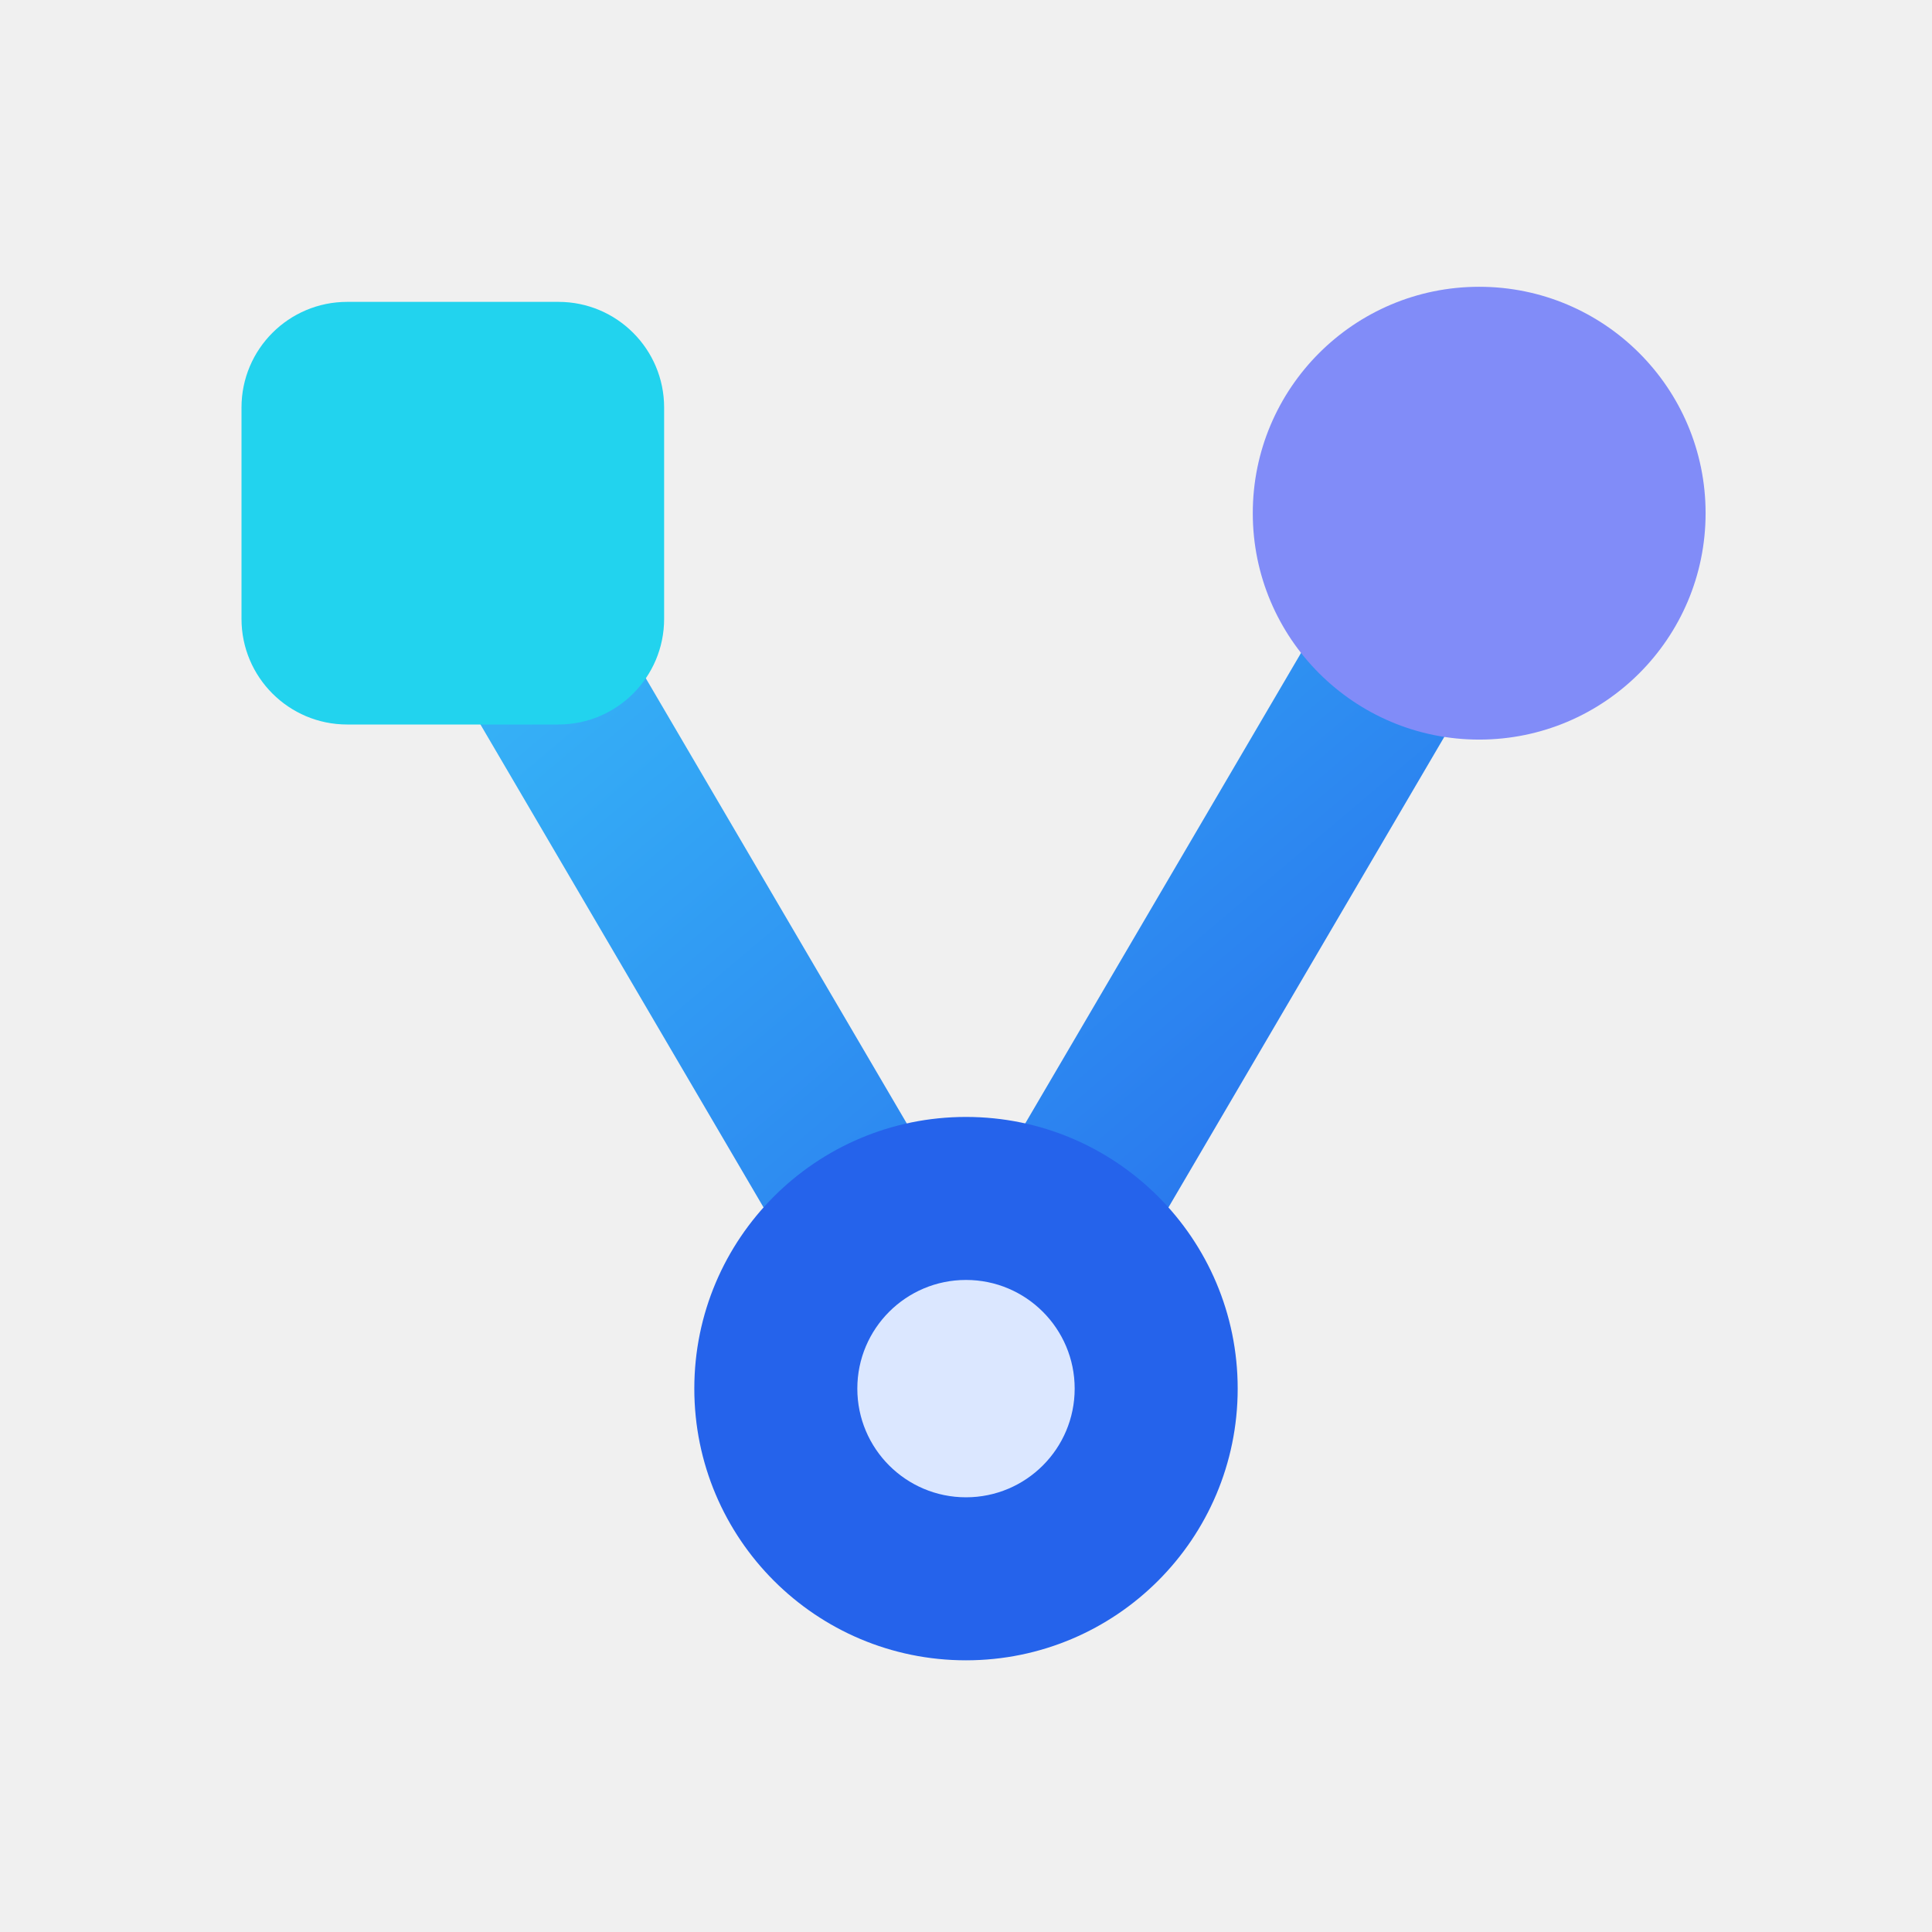
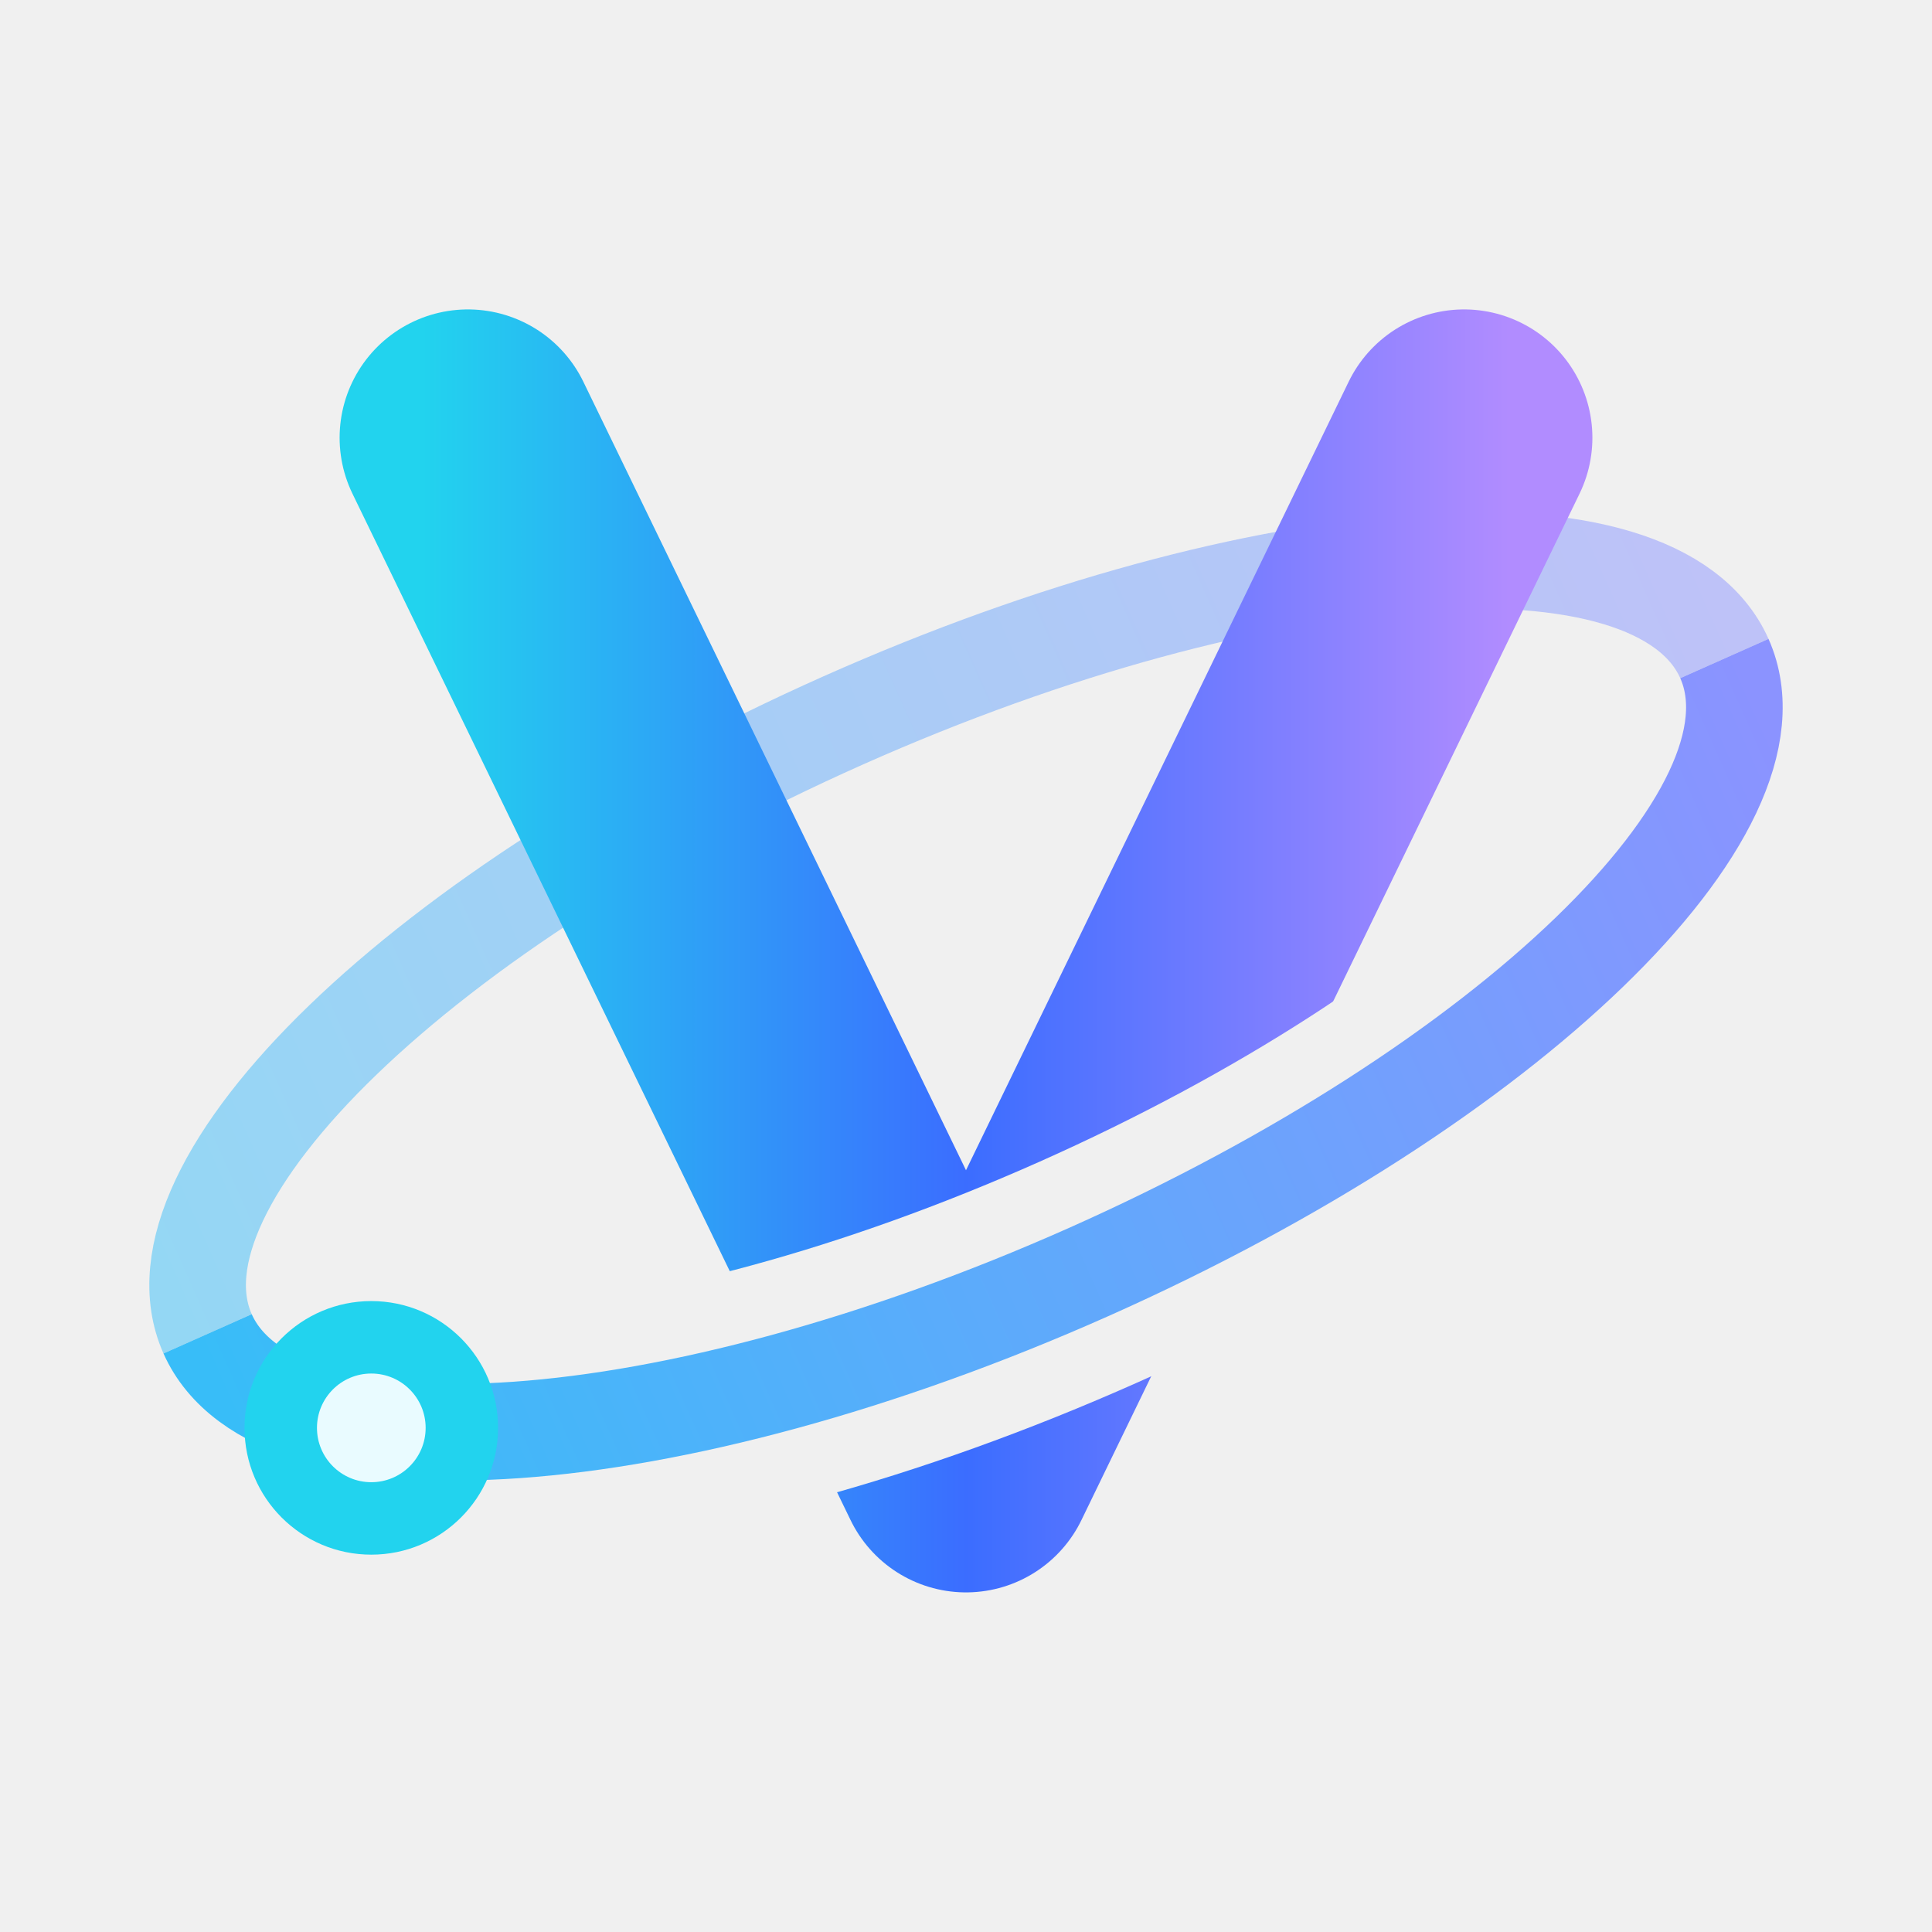
<svg xmlns="http://www.w3.org/2000/svg" viewBox="0 0 64 64" role="img" aria-label="Valence">
  <defs>
-     <linearGradient id="v" x1="0" y1="0" x2="1" y2="1">
+     <linearGradient id="vl-v" x1="14" y1="0" x2="50" y2="0" gradientUnits="userSpaceOnUse">
+       <stop offset="0" stop-color="#22d3ee" />
+       <stop offset=".5" stop-color="#3b6dff" />
+       <stop offset="1" stop-color="#b18cff" />
+     </linearGradient>
+     <linearGradient id="vl-o" x1="4" y1="0" x2="60" y2="0" gradientUnits="userSpaceOnUse">
      <stop offset="0" stop-color="#38bdf8" />
-       <stop offset="1" stop-color="#2563eb" />
+       <stop offset="1" stop-color="#8b93ff" />
    </linearGradient>
+     <mask id="vl-gap" maskUnits="userSpaceOnUse" x="0" y="0" width="64" height="64">
+       <rect width="64" height="64" fill="#fff" />
+       <path d="M4.5 33A27.5 10 0 0 0 59.5 33" transform="rotate(-24 32 33)" fill="none" stroke="#000" stroke-width="8" />
+     </mask>
  </defs>
-   <path d="M15 17 L32 46 L49 17" fill="none" stroke="url(#v)" stroke-width="5.5" stroke-linecap="round" stroke-linejoin="round" />
-   <rect x="8" y="10" width="14" height="14" rx="3.5" fill="#22d3ee" />
-   <circle cx="49" cy="17" r="7.5" fill="#818cf8" />
-   <circle cx="32" cy="46" r="9" fill="#2563eb" />
-   <circle cx="32" cy="46" r="3.6" fill="#dbe7ff" />
+   <path d="M4.5 33A27.5 10 0 0 1 59.5 33" transform="rotate(-24 32 33)" fill="none" stroke="url(#vl-o)" stroke-width="3.2" opacity=".5" />
+   <path d="M15.5 14.5L32 48.5L48.5 14.5" fill="none" stroke="url(#vl-v)" stroke-width="8.5" stroke-linecap="round" stroke-linejoin="round" mask="url(#vl-gap)" />
+   <path d="M4.5 33A27.5 10 0 0 0 59.5 33" transform="rotate(-24 32 33)" fill="none" stroke="url(#vl-o)" stroke-width="3.2" />
+   <circle cx="12.3" cy="47.3" r="4.2" fill="#22d3ee" />
+   <circle cx="12.3" cy="47.3" r="1.8" fill="#e9fbff" />
</svg>
